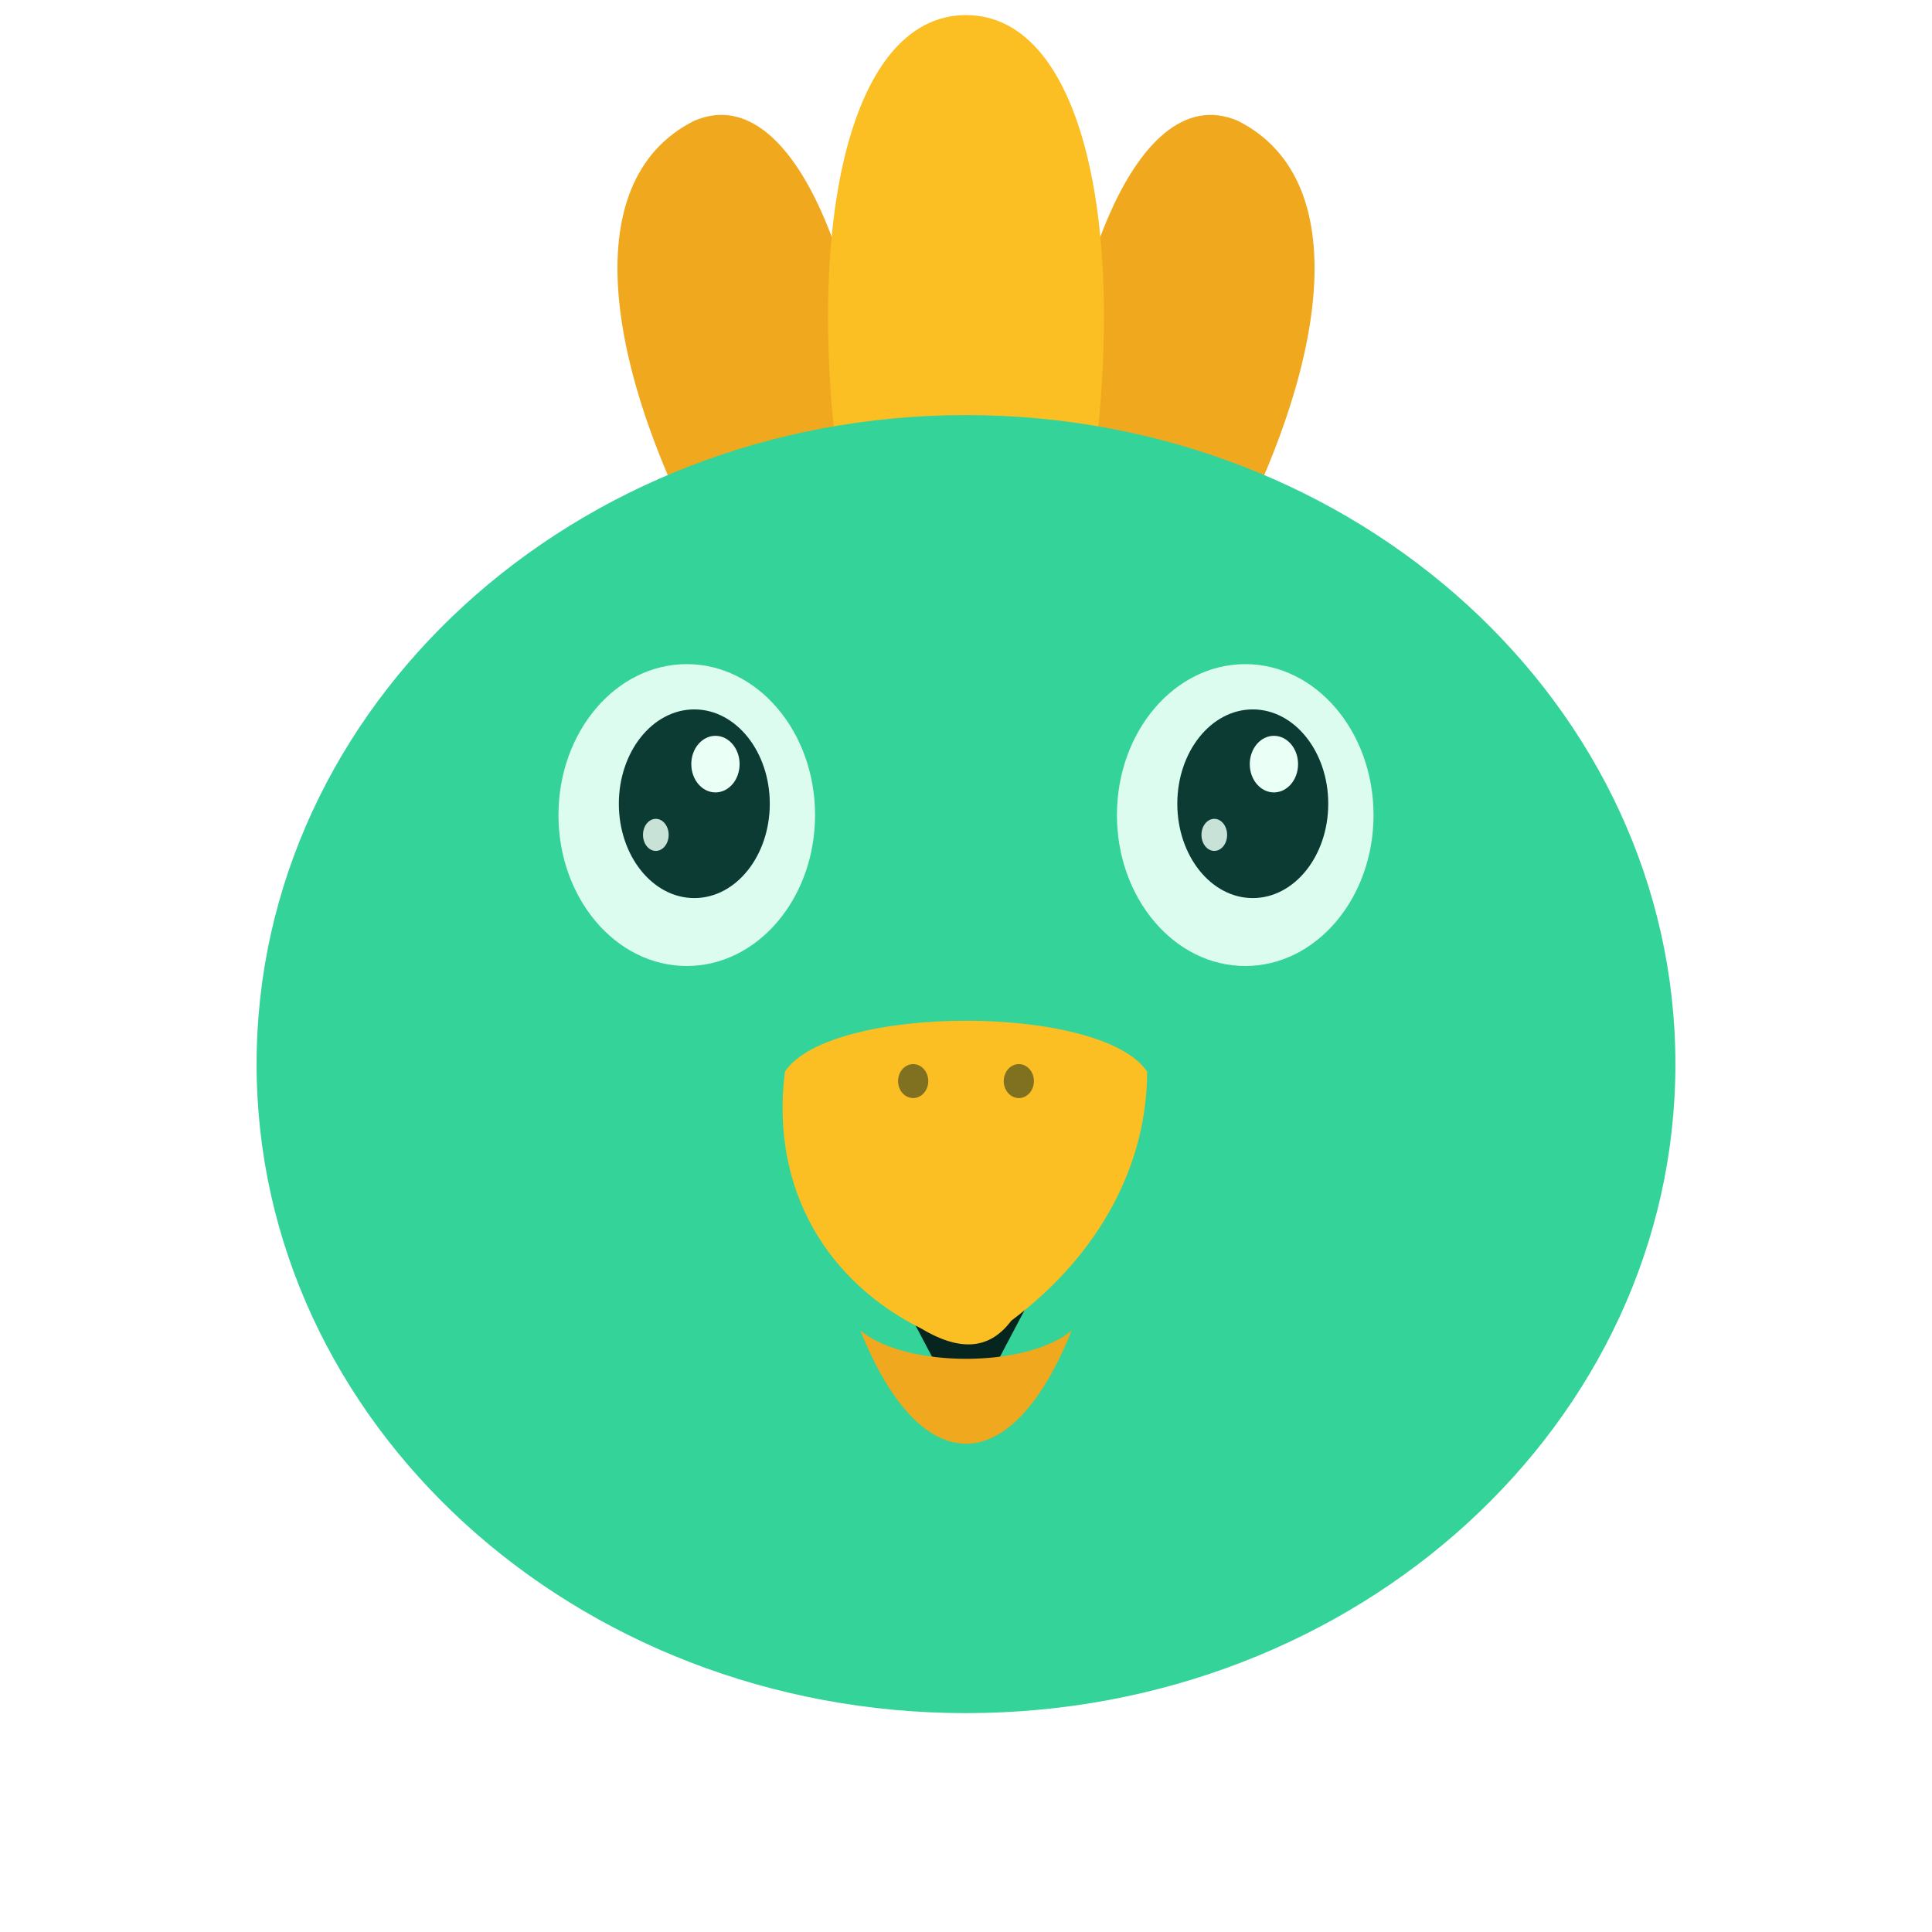
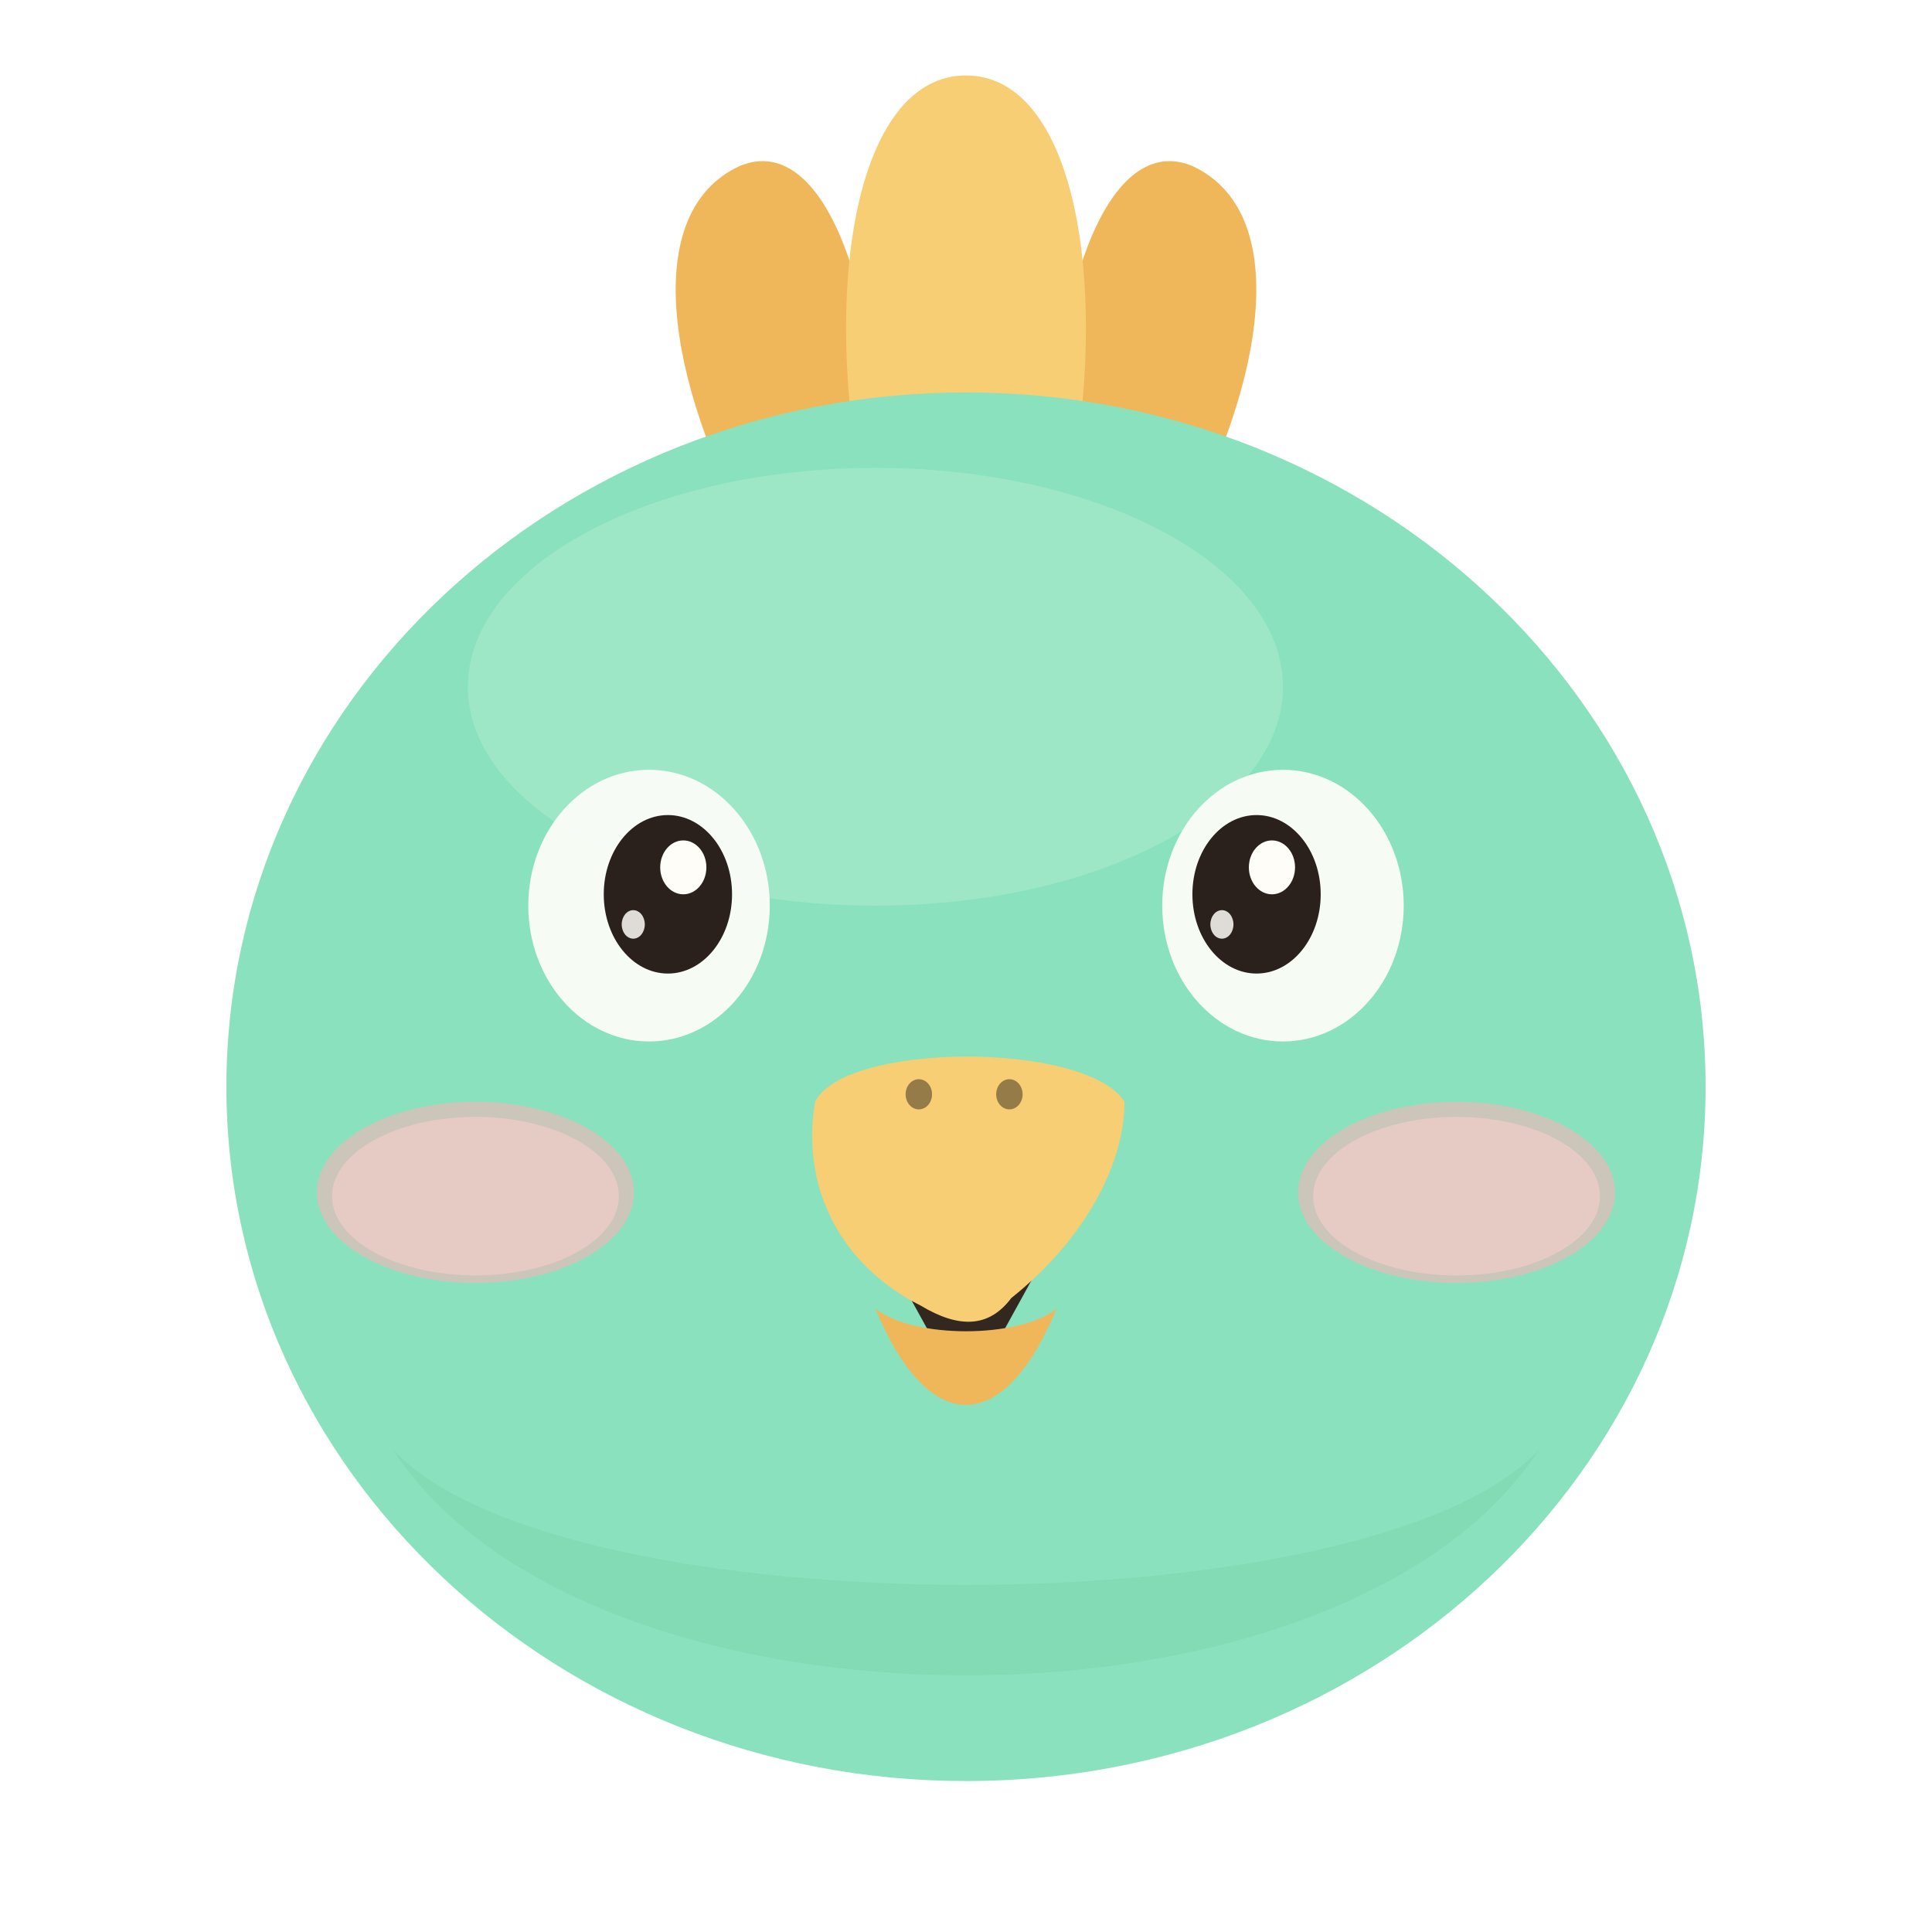
<svg xmlns="http://www.w3.org/2000/svg" viewBox="0 0 256 256" width="256" height="256" role="img" aria-hidden="true">
-   <path d="M96 78 C80 50 76 24 92 16 C106 10 116 40 116 66 C114 76 100 82 96 78 Z" fill="#f0a81e" />
-   <path d="M160 78 C176 50 180 24 164 16 C150 10 140 40 140 66 C142 76 156 82 160 78 Z" fill="#f0a81e" />
-   <path d="M112 68 C106 32 112 2 128 2 C144 2 150 32 144 68 C140 78 116 78 112 68 Z" fill="#fbbf24" />
-   <ellipse cx="128" cy="141" rx="94" ry="86" fill="#34d399" />
-   <ellipse cx="91" cy="108" rx="17" ry="20" fill="#eafff6" fill-opacity="0.920" />
-   <ellipse cx="165" cy="108" rx="17" ry="20" fill="#eafff6" fill-opacity="0.920" />
-   <ellipse cx="92" cy="106.5" rx="10" ry="12.5" fill="#0b3b32" />
-   <ellipse cx="166" cy="106.5" rx="10" ry="12.5" fill="#0b3b32" />
-   <ellipse cx="94.8" cy="101.25" rx="3.2" ry="3.75" fill="#eafff6" />
-   <ellipse cx="86.9" cy="110.625" rx="1.7" ry="2.125" fill="#eafff6" fill-opacity="0.850" />
-   <ellipse cx="168.8" cy="101.25" rx="3.2" ry="3.75" fill="#eafff6" />
-   <ellipse cx="160.9" cy="110.625" rx="1.7" ry="2.125" fill="#eafff6" fill-opacity="0.850" />
-   <polygon points="112,158 144,158 128,188.3" fill="#06251f" />
-   <path d="M104 142 C102 158 110 170 122 176 C127 179 131 179 134 175 C146 166 152 154 152 142 C146 133 110 133 104 142 Z" fill="#fbbf24" />
-   <path d="M114 176.3 C120 181.3 136 181.3 142 176.3 C134 196.3 122 196.3 114 176.3 Z" fill="#f0a81e" />
-   <ellipse cx="121" cy="143.25" rx="2" ry="2.25" fill="#06251f" fill-opacity="0.500" />
-   <ellipse cx="135" cy="143.25" rx="2" ry="2.25" fill="#06251f" fill-opacity="0.500" />
+   <path d="M100 72 C88 50 85 28 98 22 C110 17 117 42 116 62 C114 70 104 76 100 72 Z" fill="#f0b75a" />
+   <path d="M156 72 C168 50 171 28 158 22 C146 17 139 42 140 62 C142 70 152 76 156 72 Z" fill="#f0b75a" />
+   <path d="M114 64 C109 36 114 10 128 10 C142 10 147 36 142 64 C138 72 118 72 114 64 Z" fill="#f7ce73" />
+   <ellipse cx="128" cy="144" rx="98" ry="92" fill="#89e2bd" />
+   <ellipse cx="116" cy="91" rx="54" ry="29" fill="#fffdf8" fill-opacity="0.170" />
+   <path d="M52 192 C78 232 178 232 204 192 C182 216 74 216 52 192 Z" fill="#3d9676" fill-opacity="0.100" />
+   <ellipse cx="86" cy="120" rx="16" ry="18" fill="#fffdf8" fill-opacity="0.920" />
+   <ellipse cx="170" cy="120" rx="16" ry="18" fill="#fffdf8" fill-opacity="0.920" />
+   <ellipse cx="63" cy="158.5" rx="19" ry="10.5" fill="#fffdf8" fill-opacity="0.550" />
+   <ellipse cx="193" cy="158.5" rx="19" ry="10.5" fill="#fffdf8" fill-opacity="0.550" />
+   <ellipse cx="63" cy="158" rx="21" ry="12" fill="#f9b3b6" fill-opacity="0.600" />
+   <ellipse cx="193" cy="158" rx="21" ry="12" fill="#f9b3b6" fill-opacity="0.600" />
+   <ellipse cx="88.5" cy="118.5" rx="8.5" ry="10.5" fill="#2a211c" />
+   <ellipse cx="166.5" cy="118.5" rx="8.5" ry="10.5" fill="#2a211c" />
+   <ellipse cx="90.54" cy="114.93" rx="3.06" ry="3.57" fill="#fffdf8" />
+   <ellipse cx="83.91" cy="122.49" rx="1.53" ry="1.89" fill="#fffdf8" fill-opacity="0.850" />
+   <ellipse cx="168.54" cy="114.93" rx="3.06" ry="3.57" fill="#fffdf8" />
+   <ellipse cx="161.91" cy="122.49" rx="1.53" ry="1.89" fill="#fffdf8" fill-opacity="0.850" />
+   <polygon points="114,160 142,160 128,185.4" fill="#33281f" />
+   <path d="M108 146 C106 158 112 168 122 173 C127 176 131 176 134 172 C144 164 149 154 149 146 C144 138 112 138 108 146 Z" fill="#f7ce73" />
+   <path d="M116 173.4 C121 177.4 135 177.4 140 173.4 C133 190.4 123 190.4 116 173.4 Z" fill="#f0b75a" />
+   <ellipse cx="121.75" cy="145" rx="1.75" ry="2" fill="#33281f" fill-opacity="0.500" />
+   <ellipse cx="133.75" cy="145" rx="1.75" ry="2" fill="#33281f" fill-opacity="0.500" />
</svg>
